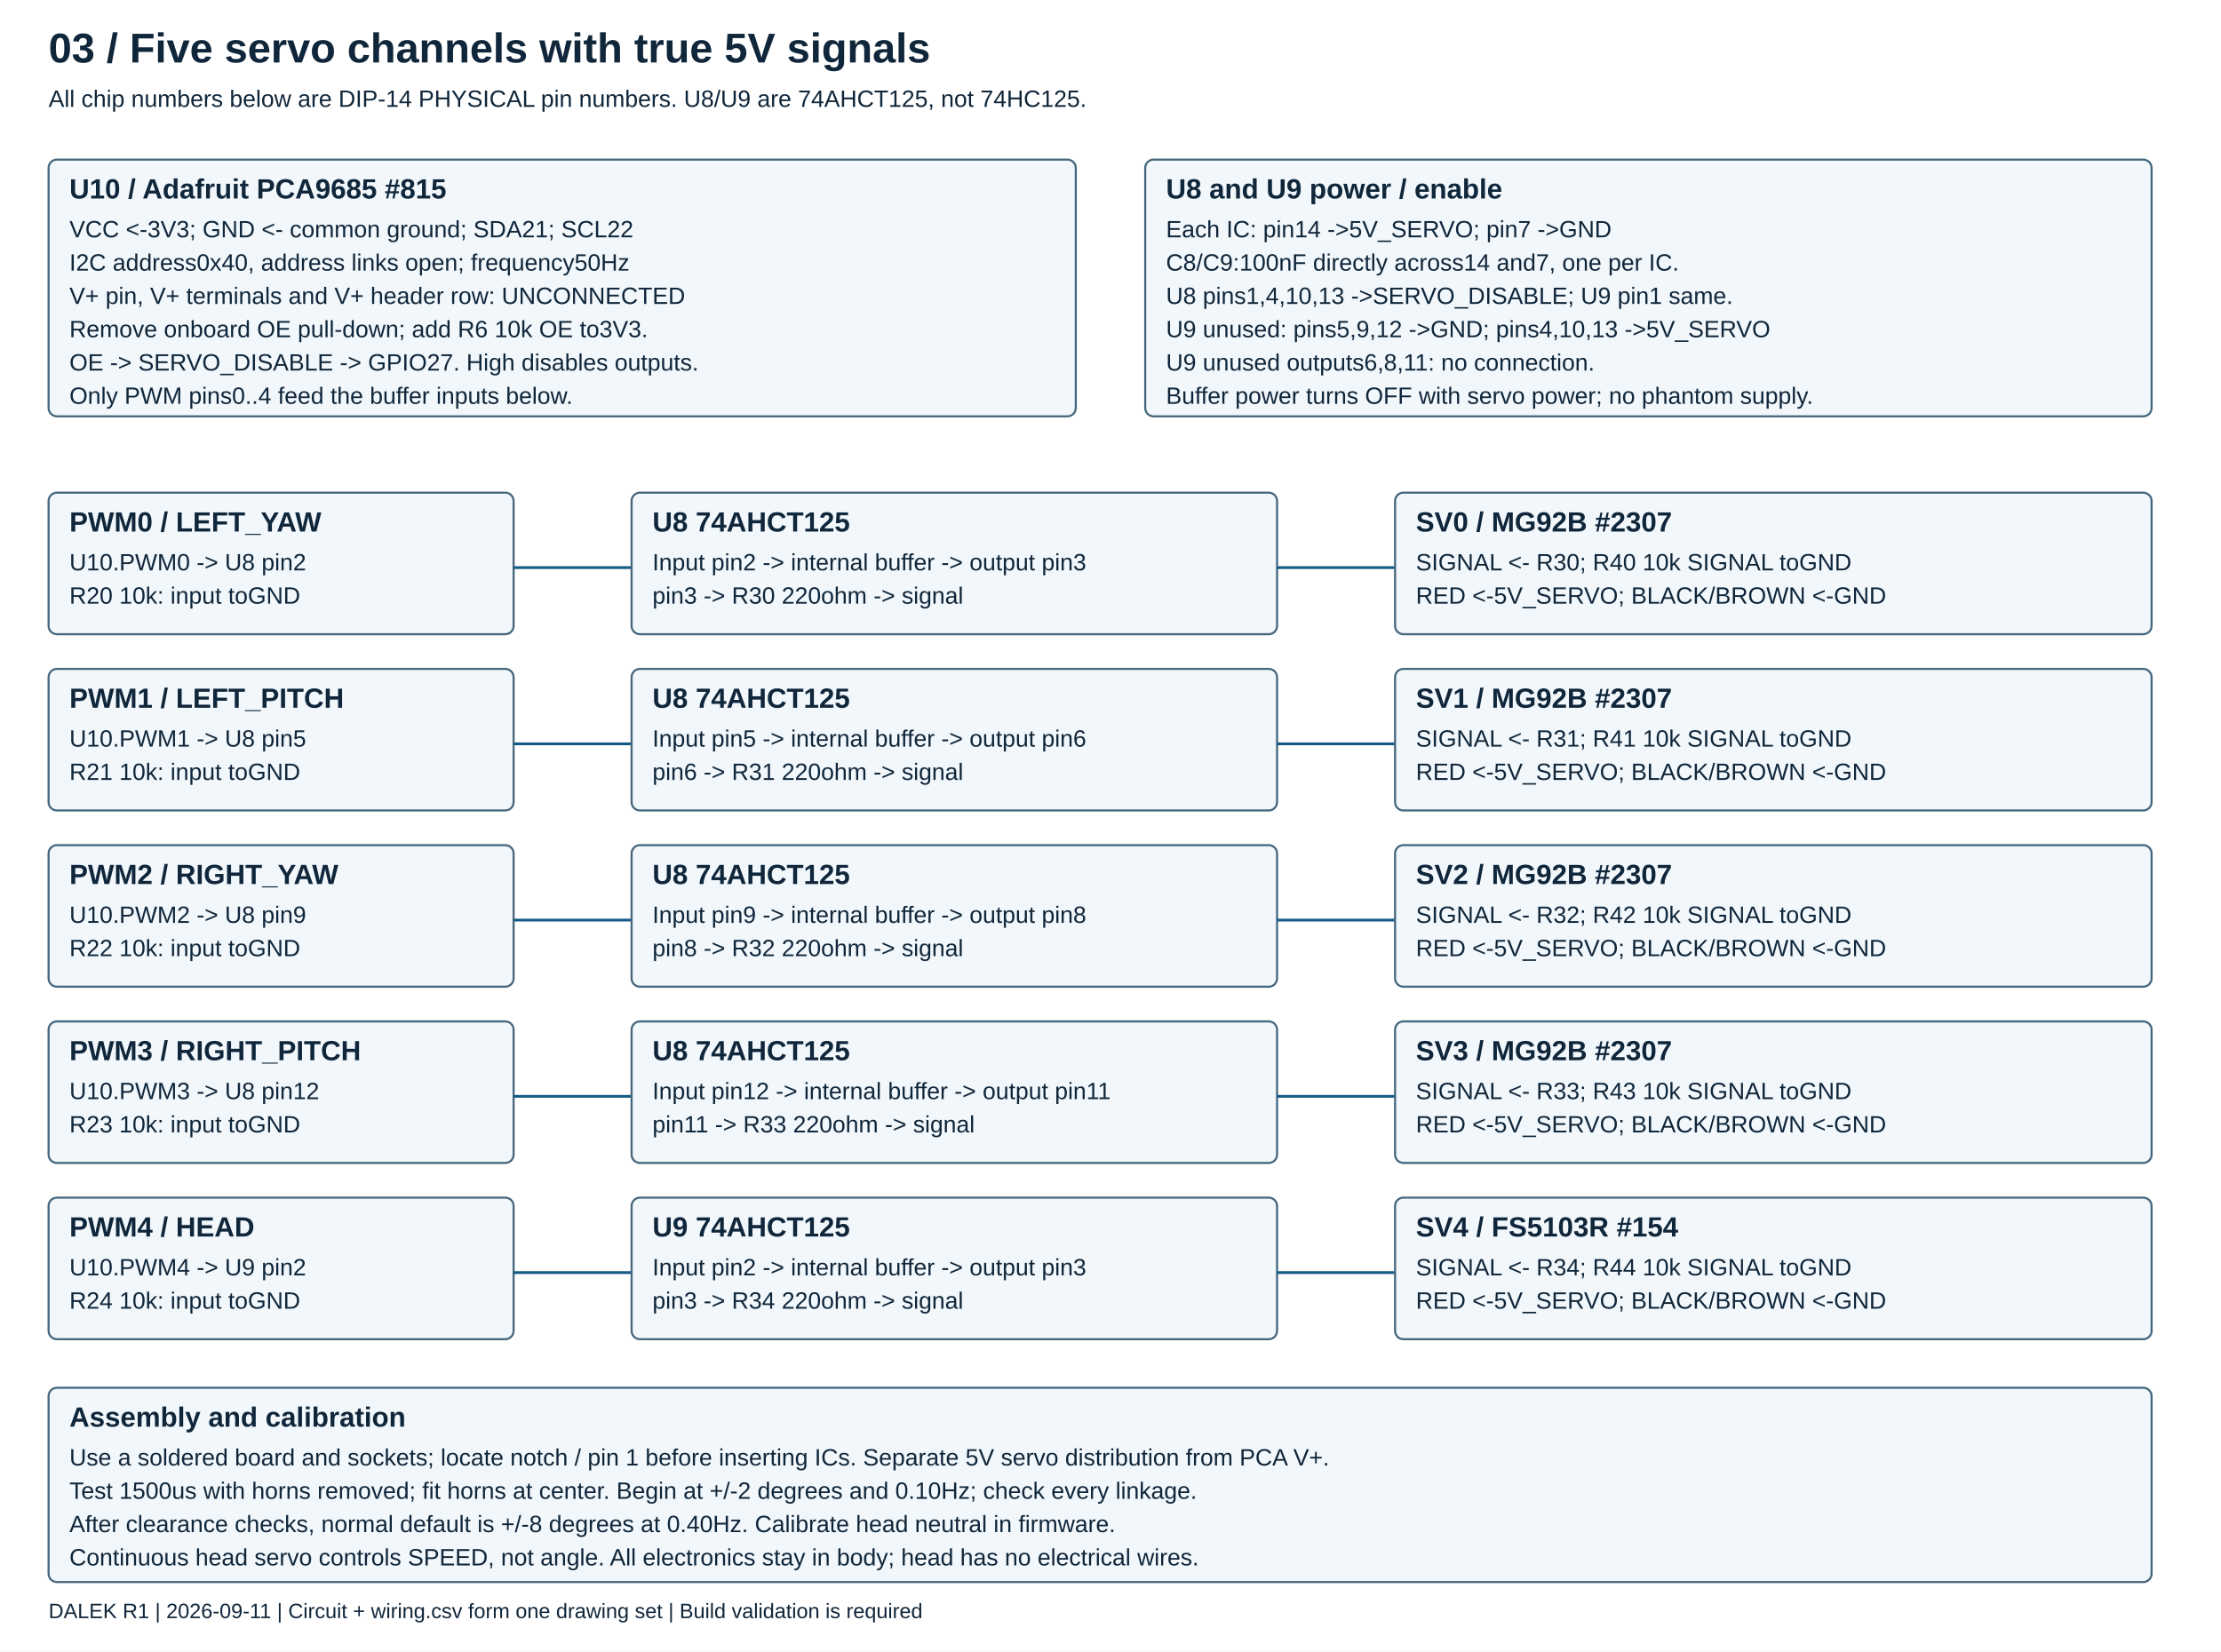
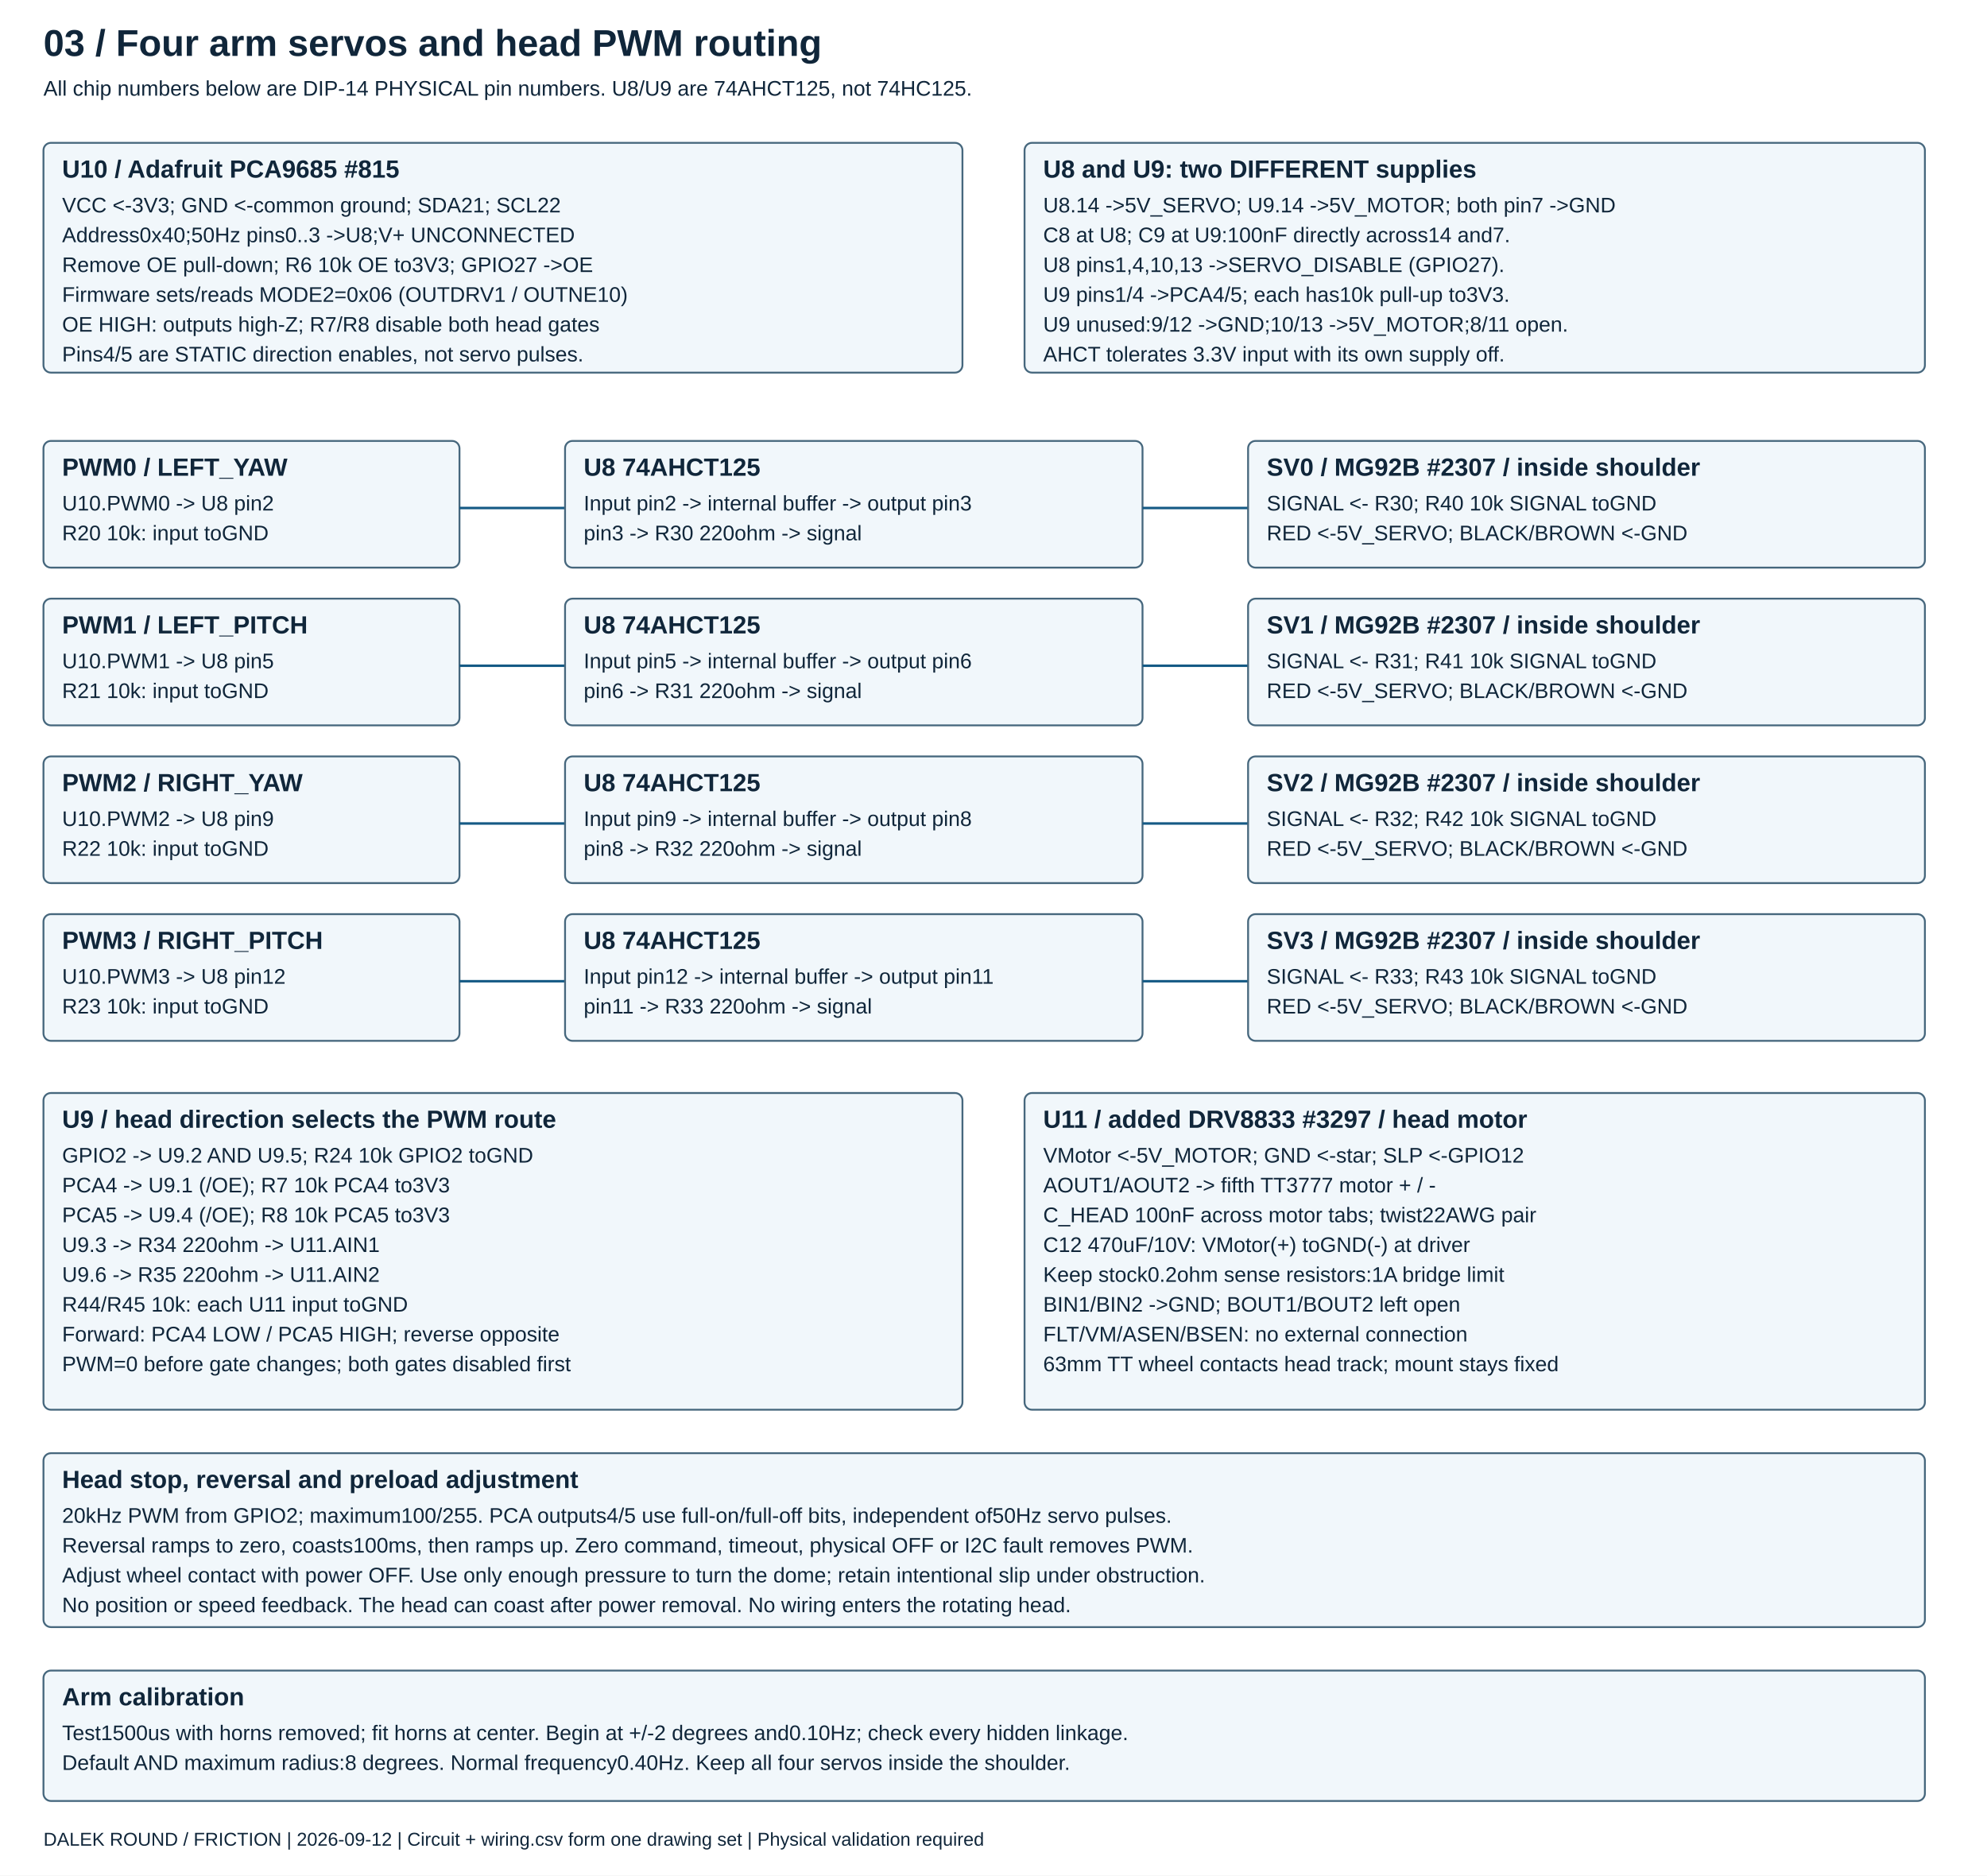
- <svg xmlns="http://www.w3.org/2000/svg" width="1600" height="1190" viewBox="0 0 1600 1190">
+ <svg xmlns="http://www.w3.org/2000/svg" width="1600" height="1510" viewBox="0 0 1600 1510">
  <style>text{font-family:Arial,sans-serif;fill:#10263a} .title{font-size:30px;font-weight:bold} .head{font-size:20px;font-weight:bold} .body{font-size:17px} .small{font-size:15px} .net{font-family:monospace;font-size:16px;fill:#004879} .wire{stroke:#155a85;stroke-width:2;fill:none}</style>
-   <rect width="1600" height="1190" fill="white" />
-   <text x="35" y="45" font-family="Arial, sans-serif" font-size="30" font-weight="bold" fill="#10263a">03 / Five servo channels with true 5V signals</text>
+   <rect width="1600" height="1510" fill="white" />
+   <text x="35" y="45" font-family="Arial, sans-serif" font-size="30" font-weight="bold" fill="#10263a">03 / Four arm servos and head PWM routing</text>
  <text x="35" y="77" font-family="Arial, sans-serif" font-size="17" font-weight="normal" fill="#10263a">All chip numbers below are DIP-14 PHYSICAL pin numbers. U8/U9 are 74AHCT125, not 74HC125.</text>
  <rect x="35" y="115" width="740" height="185" rx="6" fill="#f1f7fb" stroke="#46677d" stroke-width="1.5" />
  <text x="50" y="143" font-family="Arial, sans-serif" font-size="20" font-weight="bold" fill="#10263a">U10 / Adafruit PCA9685 #815</text>
-   <text x="50" y="171" font-family="Arial, sans-serif" font-size="17" font-weight="normal" fill="#10263a">VCC &lt;-3V3; GND &lt;- common ground; SDA21; SCL22</text>
-   <text x="50" y="195" font-family="Arial, sans-serif" font-size="17" font-weight="normal" fill="#10263a">I2C address0x40, address links open; frequency50Hz</text>
-   <text x="50" y="219" font-family="Arial, sans-serif" font-size="17" font-weight="normal" fill="#10263a">V+ pin, V+ terminals and V+ header row: UNCONNECTED</text>
-   <text x="50" y="243" font-family="Arial, sans-serif" font-size="17" font-weight="normal" fill="#10263a">Remove onboard OE pull-down; add R6 10k OE to3V3.</text>
-   <text x="50" y="267" font-family="Arial, sans-serif" font-size="17" font-weight="normal" fill="#10263a">OE -&gt; SERVO_DISABLE -&gt; GPIO27. High disables outputs.</text>
-   <text x="50" y="291" font-family="Arial, sans-serif" font-size="17" font-weight="normal" fill="#10263a">Only PWM pins0..4 feed the buffer inputs below.</text>
+   <text x="50" y="171" font-family="Arial, sans-serif" font-size="17" font-weight="normal" fill="#10263a">VCC &lt;-3V3; GND &lt;-common ground; SDA21; SCL22</text>
+   <text x="50" y="195" font-family="Arial, sans-serif" font-size="17" font-weight="normal" fill="#10263a">Address0x40;50Hz pins0..3 -&gt;U8;V+ UNCONNECTED</text>
+   <text x="50" y="219" font-family="Arial, sans-serif" font-size="17" font-weight="normal" fill="#10263a">Remove OE pull-down; R6 10k OE to3V3; GPIO27 -&gt;OE</text>
+   <text x="50" y="243" font-family="Arial, sans-serif" font-size="17" font-weight="normal" fill="#10263a">Firmware sets/reads MODE2=0x06 (OUTDRV1 / OUTNE10)</text>
+   <text x="50" y="267" font-family="Arial, sans-serif" font-size="17" font-weight="normal" fill="#10263a">OE HIGH: outputs high-Z; R7/R8 disable both head gates</text>
+   <text x="50" y="291" font-family="Arial, sans-serif" font-size="17" font-weight="normal" fill="#10263a">Pins4/5 are STATIC direction enables, not servo pulses.</text>
  <rect x="825" y="115" width="725" height="185" rx="6" fill="#f1f7fb" stroke="#46677d" stroke-width="1.5" />
-   <text x="840" y="143" font-family="Arial, sans-serif" font-size="20" font-weight="bold" fill="#10263a">U8 and U9 power / enable</text>
-   <text x="840" y="171" font-family="Arial, sans-serif" font-size="17" font-weight="normal" fill="#10263a">Each IC: pin14 -&gt;5V_SERVO; pin7 -&gt;GND</text>
-   <text x="840" y="195" font-family="Arial, sans-serif" font-size="17" font-weight="normal" fill="#10263a">C8/C9:100nF directly across14 and7, one per IC.</text>
-   <text x="840" y="219" font-family="Arial, sans-serif" font-size="17" font-weight="normal" fill="#10263a">U8 pins1,4,10,13 -&gt;SERVO_DISABLE; U9 pin1 same.</text>
-   <text x="840" y="243" font-family="Arial, sans-serif" font-size="17" font-weight="normal" fill="#10263a">U9 unused: pins5,9,12 -&gt;GND; pins4,10,13 -&gt;5V_SERVO</text>
-   <text x="840" y="267" font-family="Arial, sans-serif" font-size="17" font-weight="normal" fill="#10263a">U9 unused outputs6,8,11: no connection.</text>
-   <text x="840" y="291" font-family="Arial, sans-serif" font-size="17" font-weight="normal" fill="#10263a">Buffer power turns OFF with servo power; no phantom supply.</text>
+   <text x="840" y="143" font-family="Arial, sans-serif" font-size="20" font-weight="bold" fill="#10263a">U8 and U9: two DIFFERENT supplies</text>
+   <text x="840" y="171" font-family="Arial, sans-serif" font-size="17" font-weight="normal" fill="#10263a">U8.14 -&gt;5V_SERVO; U9.14 -&gt;5V_MOTOR; both pin7 -&gt;GND</text>
+   <text x="840" y="195" font-family="Arial, sans-serif" font-size="17" font-weight="normal" fill="#10263a">C8 at U8; C9 at U9:100nF directly across14 and7.</text>
+   <text x="840" y="219" font-family="Arial, sans-serif" font-size="17" font-weight="normal" fill="#10263a">U8 pins1,4,10,13 -&gt;SERVO_DISABLE (GPIO27).</text>
+   <text x="840" y="243" font-family="Arial, sans-serif" font-size="17" font-weight="normal" fill="#10263a">U9 pins1/4 -&gt;PCA4/5; each has10k pull-up to3V3.</text>
+   <text x="840" y="267" font-family="Arial, sans-serif" font-size="17" font-weight="normal" fill="#10263a">U9 unused:9/12 -&gt;GND;10/13 -&gt;5V_MOTOR;8/11 open.</text>
+   <text x="840" y="291" font-family="Arial, sans-serif" font-size="17" font-weight="normal" fill="#10263a">AHCT tolerates 3.3V input with its own supply off.</text>
  <rect x="35" y="355" width="335" height="102" rx="6" fill="#f1f7fb" stroke="#46677d" stroke-width="1.5" />
  <text x="50" y="383" font-family="Arial, sans-serif" font-size="20" font-weight="bold" fill="#10263a">PWM0 / LEFT_YAW</text>
  <text x="50" y="411" font-family="Arial, sans-serif" font-size="17" font-weight="normal" fill="#10263a">U10.PWM0 -&gt; U8 pin2</text>
  <text x="50" y="435" font-family="Arial, sans-serif" font-size="17" font-weight="normal" fill="#10263a">R20 10k: input toGND</text>
  <path d="M370,409 L455,409" stroke="#155a85" stroke-width="2" fill="none" />
  <rect x="455" y="355" width="465" height="102" rx="6" fill="#f1f7fb" stroke="#46677d" stroke-width="1.5" />
  <text x="470" y="383" font-family="Arial, sans-serif" font-size="20" font-weight="bold" fill="#10263a">U8 74AHCT125</text>
  <text x="470" y="411" font-family="Arial, sans-serif" font-size="17" font-weight="normal" fill="#10263a">Input pin2 -&gt; internal buffer -&gt; output pin3</text>
  <text x="470" y="435" font-family="Arial, sans-serif" font-size="17" font-weight="normal" fill="#10263a">pin3 -&gt; R30 220ohm -&gt; signal</text>
  <path d="M920,409 L1005,409" stroke="#155a85" stroke-width="2" fill="none" />
  <rect x="1005" y="355" width="545" height="102" rx="6" fill="#f1f7fb" stroke="#46677d" stroke-width="1.5" />
-   <text x="1020" y="383" font-family="Arial, sans-serif" font-size="20" font-weight="bold" fill="#10263a">SV0 / MG92B #2307</text>
+   <text x="1020" y="383" font-family="Arial, sans-serif" font-size="20" font-weight="bold" fill="#10263a">SV0 / MG92B #2307 / inside shoulder</text>
  <text x="1020" y="411" font-family="Arial, sans-serif" font-size="17" font-weight="normal" fill="#10263a">SIGNAL &lt;- R30; R40 10k SIGNAL toGND</text>
  <text x="1020" y="435" font-family="Arial, sans-serif" font-size="17" font-weight="normal" fill="#10263a">RED &lt;-5V_SERVO; BLACK/BROWN &lt;-GND</text>
  <rect x="35" y="482" width="335" height="102" rx="6" fill="#f1f7fb" stroke="#46677d" stroke-width="1.5" />
  <text x="50" y="510" font-family="Arial, sans-serif" font-size="20" font-weight="bold" fill="#10263a">PWM1 / LEFT_PITCH</text>
  <text x="50" y="538" font-family="Arial, sans-serif" font-size="17" font-weight="normal" fill="#10263a">U10.PWM1 -&gt; U8 pin5</text>
  <text x="50" y="562" font-family="Arial, sans-serif" font-size="17" font-weight="normal" fill="#10263a">R21 10k: input toGND</text>
  <path d="M370,536 L455,536" stroke="#155a85" stroke-width="2" fill="none" />
  <rect x="455" y="482" width="465" height="102" rx="6" fill="#f1f7fb" stroke="#46677d" stroke-width="1.5" />
  <text x="470" y="510" font-family="Arial, sans-serif" font-size="20" font-weight="bold" fill="#10263a">U8 74AHCT125</text>
  <text x="470" y="538" font-family="Arial, sans-serif" font-size="17" font-weight="normal" fill="#10263a">Input pin5 -&gt; internal buffer -&gt; output pin6</text>
  <text x="470" y="562" font-family="Arial, sans-serif" font-size="17" font-weight="normal" fill="#10263a">pin6 -&gt; R31 220ohm -&gt; signal</text>
  <path d="M920,536 L1005,536" stroke="#155a85" stroke-width="2" fill="none" />
  <rect x="1005" y="482" width="545" height="102" rx="6" fill="#f1f7fb" stroke="#46677d" stroke-width="1.5" />
-   <text x="1020" y="510" font-family="Arial, sans-serif" font-size="20" font-weight="bold" fill="#10263a">SV1 / MG92B #2307</text>
+   <text x="1020" y="510" font-family="Arial, sans-serif" font-size="20" font-weight="bold" fill="#10263a">SV1 / MG92B #2307 / inside shoulder</text>
  <text x="1020" y="538" font-family="Arial, sans-serif" font-size="17" font-weight="normal" fill="#10263a">SIGNAL &lt;- R31; R41 10k SIGNAL toGND</text>
  <text x="1020" y="562" font-family="Arial, sans-serif" font-size="17" font-weight="normal" fill="#10263a">RED &lt;-5V_SERVO; BLACK/BROWN &lt;-GND</text>
  <rect x="35" y="609" width="335" height="102" rx="6" fill="#f1f7fb" stroke="#46677d" stroke-width="1.5" />
  <text x="50" y="637" font-family="Arial, sans-serif" font-size="20" font-weight="bold" fill="#10263a">PWM2 / RIGHT_YAW</text>
  <text x="50" y="665" font-family="Arial, sans-serif" font-size="17" font-weight="normal" fill="#10263a">U10.PWM2 -&gt; U8 pin9</text>
  <text x="50" y="689" font-family="Arial, sans-serif" font-size="17" font-weight="normal" fill="#10263a">R22 10k: input toGND</text>
  <path d="M370,663 L455,663" stroke="#155a85" stroke-width="2" fill="none" />
  <rect x="455" y="609" width="465" height="102" rx="6" fill="#f1f7fb" stroke="#46677d" stroke-width="1.5" />
  <text x="470" y="637" font-family="Arial, sans-serif" font-size="20" font-weight="bold" fill="#10263a">U8 74AHCT125</text>
  <text x="470" y="665" font-family="Arial, sans-serif" font-size="17" font-weight="normal" fill="#10263a">Input pin9 -&gt; internal buffer -&gt; output pin8</text>
  <text x="470" y="689" font-family="Arial, sans-serif" font-size="17" font-weight="normal" fill="#10263a">pin8 -&gt; R32 220ohm -&gt; signal</text>
  <path d="M920,663 L1005,663" stroke="#155a85" stroke-width="2" fill="none" />
  <rect x="1005" y="609" width="545" height="102" rx="6" fill="#f1f7fb" stroke="#46677d" stroke-width="1.5" />
-   <text x="1020" y="637" font-family="Arial, sans-serif" font-size="20" font-weight="bold" fill="#10263a">SV2 / MG92B #2307</text>
+   <text x="1020" y="637" font-family="Arial, sans-serif" font-size="20" font-weight="bold" fill="#10263a">SV2 / MG92B #2307 / inside shoulder</text>
  <text x="1020" y="665" font-family="Arial, sans-serif" font-size="17" font-weight="normal" fill="#10263a">SIGNAL &lt;- R32; R42 10k SIGNAL toGND</text>
  <text x="1020" y="689" font-family="Arial, sans-serif" font-size="17" font-weight="normal" fill="#10263a">RED &lt;-5V_SERVO; BLACK/BROWN &lt;-GND</text>
  <rect x="35" y="736" width="335" height="102" rx="6" fill="#f1f7fb" stroke="#46677d" stroke-width="1.5" />
  <text x="50" y="764" font-family="Arial, sans-serif" font-size="20" font-weight="bold" fill="#10263a">PWM3 / RIGHT_PITCH</text>
  <text x="50" y="792" font-family="Arial, sans-serif" font-size="17" font-weight="normal" fill="#10263a">U10.PWM3 -&gt; U8 pin12</text>
  <text x="50" y="816" font-family="Arial, sans-serif" font-size="17" font-weight="normal" fill="#10263a">R23 10k: input toGND</text>
  <path d="M370,790 L455,790" stroke="#155a85" stroke-width="2" fill="none" />
  <rect x="455" y="736" width="465" height="102" rx="6" fill="#f1f7fb" stroke="#46677d" stroke-width="1.5" />
  <text x="470" y="764" font-family="Arial, sans-serif" font-size="20" font-weight="bold" fill="#10263a">U8 74AHCT125</text>
  <text x="470" y="792" font-family="Arial, sans-serif" font-size="17" font-weight="normal" fill="#10263a">Input pin12 -&gt; internal buffer -&gt; output pin11</text>
  <text x="470" y="816" font-family="Arial, sans-serif" font-size="17" font-weight="normal" fill="#10263a">pin11 -&gt; R33 220ohm -&gt; signal</text>
  <path d="M920,790 L1005,790" stroke="#155a85" stroke-width="2" fill="none" />
  <rect x="1005" y="736" width="545" height="102" rx="6" fill="#f1f7fb" stroke="#46677d" stroke-width="1.5" />
-   <text x="1020" y="764" font-family="Arial, sans-serif" font-size="20" font-weight="bold" fill="#10263a">SV3 / MG92B #2307</text>
+   <text x="1020" y="764" font-family="Arial, sans-serif" font-size="20" font-weight="bold" fill="#10263a">SV3 / MG92B #2307 / inside shoulder</text>
  <text x="1020" y="792" font-family="Arial, sans-serif" font-size="17" font-weight="normal" fill="#10263a">SIGNAL &lt;- R33; R43 10k SIGNAL toGND</text>
  <text x="1020" y="816" font-family="Arial, sans-serif" font-size="17" font-weight="normal" fill="#10263a">RED &lt;-5V_SERVO; BLACK/BROWN &lt;-GND</text>
-   <rect x="35" y="863" width="335" height="102" rx="6" fill="#f1f7fb" stroke="#46677d" stroke-width="1.5" />
-   <text x="50" y="891" font-family="Arial, sans-serif" font-size="20" font-weight="bold" fill="#10263a">PWM4 / HEAD</text>
-   <text x="50" y="919" font-family="Arial, sans-serif" font-size="17" font-weight="normal" fill="#10263a">U10.PWM4 -&gt; U9 pin2</text>
-   <text x="50" y="943" font-family="Arial, sans-serif" font-size="17" font-weight="normal" fill="#10263a">R24 10k: input toGND</text>
-   <path d="M370,917 L455,917" stroke="#155a85" stroke-width="2" fill="none" />
-   <rect x="455" y="863" width="465" height="102" rx="6" fill="#f1f7fb" stroke="#46677d" stroke-width="1.5" />
-   <text x="470" y="891" font-family="Arial, sans-serif" font-size="20" font-weight="bold" fill="#10263a">U9 74AHCT125</text>
-   <text x="470" y="919" font-family="Arial, sans-serif" font-size="17" font-weight="normal" fill="#10263a">Input pin2 -&gt; internal buffer -&gt; output pin3</text>
-   <text x="470" y="943" font-family="Arial, sans-serif" font-size="17" font-weight="normal" fill="#10263a">pin3 -&gt; R34 220ohm -&gt; signal</text>
-   <path d="M920,917 L1005,917" stroke="#155a85" stroke-width="2" fill="none" />
-   <rect x="1005" y="863" width="545" height="102" rx="6" fill="#f1f7fb" stroke="#46677d" stroke-width="1.5" />
-   <text x="1020" y="891" font-family="Arial, sans-serif" font-size="20" font-weight="bold" fill="#10263a">SV4 / FS5103R #154</text>
-   <text x="1020" y="919" font-family="Arial, sans-serif" font-size="17" font-weight="normal" fill="#10263a">SIGNAL &lt;- R34; R44 10k SIGNAL toGND</text>
-   <text x="1020" y="943" font-family="Arial, sans-serif" font-size="17" font-weight="normal" fill="#10263a">RED &lt;-5V_SERVO; BLACK/BROWN &lt;-GND</text>
-   <rect x="35" y="1000" width="1515" height="140" rx="6" fill="#f1f7fb" stroke="#46677d" stroke-width="1.5" />
-   <text x="50" y="1028" font-family="Arial, sans-serif" font-size="20" font-weight="bold" fill="#10263a">Assembly and calibration</text>
-   <text x="50" y="1056" font-family="Arial, sans-serif" font-size="17" font-weight="normal" fill="#10263a">Use a soldered board and sockets; locate notch / pin 1 before inserting ICs. Separate 5V servo distribution from PCA V+.</text>
-   <text x="50" y="1080" font-family="Arial, sans-serif" font-size="17" font-weight="normal" fill="#10263a">Test 1500us with horns removed; fit horns at center. Begin at +/-2 degrees and 0.10Hz; check every linkage.</text>
-   <text x="50" y="1104" font-family="Arial, sans-serif" font-size="17" font-weight="normal" fill="#10263a">After clearance checks, normal default is +/-8 degrees at 0.40Hz. Calibrate head neutral in firmware.</text>
-   <text x="50" y="1128" font-family="Arial, sans-serif" font-size="17" font-weight="normal" fill="#10263a">Continuous head servo controls SPEED, not angle. All electronics stay in body; head has no electrical wires.</text>
-   <text x="35" y="1166" font-family="Arial, sans-serif" font-size="15" font-weight="normal" fill="#10263a">DALEK R1 | 2026-09-11 | Circuit + wiring.csv form one drawing set | Build validation is required</text>
+   <rect x="35" y="880" width="740" height="255" rx="6" fill="#f1f7fb" stroke="#46677d" stroke-width="1.5" />
+   <text x="50" y="908" font-family="Arial, sans-serif" font-size="20" font-weight="bold" fill="#10263a">U9 / head direction selects the PWM route</text>
+   <text x="50" y="936" font-family="Arial, sans-serif" font-size="17" font-weight="normal" fill="#10263a">GPIO2 -&gt; U9.2 AND U9.5; R24 10k GPIO2 toGND</text>
+   <text x="50" y="960" font-family="Arial, sans-serif" font-size="17" font-weight="normal" fill="#10263a">PCA4 -&gt; U9.1 (/OE); R7 10k PCA4 to3V3</text>
+   <text x="50" y="984" font-family="Arial, sans-serif" font-size="17" font-weight="normal" fill="#10263a">PCA5 -&gt; U9.4 (/OE); R8 10k PCA5 to3V3</text>
+   <text x="50" y="1008" font-family="Arial, sans-serif" font-size="17" font-weight="normal" fill="#10263a">U9.3 -&gt; R34 220ohm -&gt; U11.AIN1</text>
+   <text x="50" y="1032" font-family="Arial, sans-serif" font-size="17" font-weight="normal" fill="#10263a">U9.6 -&gt; R35 220ohm -&gt; U11.AIN2</text>
+   <text x="50" y="1056" font-family="Arial, sans-serif" font-size="17" font-weight="normal" fill="#10263a">R44/R45 10k: each U11 input toGND</text>
+   <text x="50" y="1080" font-family="Arial, sans-serif" font-size="17" font-weight="normal" fill="#10263a">Forward: PCA4 LOW / PCA5 HIGH; reverse opposite</text>
+   <text x="50" y="1104" font-family="Arial, sans-serif" font-size="17" font-weight="normal" fill="#10263a">PWM=0 before gate changes; both gates disabled first</text>
+   <rect x="825" y="880" width="725" height="255" rx="6" fill="#f1f7fb" stroke="#46677d" stroke-width="1.5" />
+   <text x="840" y="908" font-family="Arial, sans-serif" font-size="20" font-weight="bold" fill="#10263a">U11 / added DRV8833 #3297 / head motor</text>
+   <text x="840" y="936" font-family="Arial, sans-serif" font-size="17" font-weight="normal" fill="#10263a">VMotor &lt;-5V_MOTOR; GND &lt;-star; SLP &lt;-GPIO12</text>
+   <text x="840" y="960" font-family="Arial, sans-serif" font-size="17" font-weight="normal" fill="#10263a">AOUT1/AOUT2 -&gt; fifth TT3777 motor + / -</text>
+   <text x="840" y="984" font-family="Arial, sans-serif" font-size="17" font-weight="normal" fill="#10263a">C_HEAD 100nF across motor tabs; twist22AWG pair</text>
+   <text x="840" y="1008" font-family="Arial, sans-serif" font-size="17" font-weight="normal" fill="#10263a">C12 470uF/10V: VMotor(+) toGND(-) at driver</text>
+   <text x="840" y="1032" font-family="Arial, sans-serif" font-size="17" font-weight="normal" fill="#10263a">Keep stock0.2ohm sense resistors:1A bridge limit</text>
+   <text x="840" y="1056" font-family="Arial, sans-serif" font-size="17" font-weight="normal" fill="#10263a">BIN1/BIN2 -&gt;GND; BOUT1/BOUT2 left open</text>
+   <text x="840" y="1080" font-family="Arial, sans-serif" font-size="17" font-weight="normal" fill="#10263a">FLT/VM/ASEN/BSEN: no external connection</text>
+   <text x="840" y="1104" font-family="Arial, sans-serif" font-size="17" font-weight="normal" fill="#10263a">63mm TT wheel contacts head track; mount stays fixed</text>
+   <rect x="35" y="1170" width="1515" height="140" rx="6" fill="#f1f7fb" stroke="#46677d" stroke-width="1.5" />
+   <text x="50" y="1198" font-family="Arial, sans-serif" font-size="20" font-weight="bold" fill="#10263a">Head stop, reversal and preload adjustment</text>
+   <text x="50" y="1226" font-family="Arial, sans-serif" font-size="17" font-weight="normal" fill="#10263a">20kHz PWM from GPIO2; maximum100/255. PCA outputs4/5 use full-on/full-off bits, independent of50Hz servo pulses.</text>
+   <text x="50" y="1250" font-family="Arial, sans-serif" font-size="17" font-weight="normal" fill="#10263a">Reversal ramps to zero, coasts100ms, then ramps up. Zero command, timeout, physical OFF or I2C fault removes PWM.</text>
+   <text x="50" y="1274" font-family="Arial, sans-serif" font-size="17" font-weight="normal" fill="#10263a">Adjust wheel contact with power OFF. Use only enough pressure to turn the dome; retain intentional slip under obstruction.</text>
+   <text x="50" y="1298" font-family="Arial, sans-serif" font-size="17" font-weight="normal" fill="#10263a">No position or speed feedback. The head can coast after power removal. No wiring enters the rotating head.</text>
+   <rect x="35" y="1345" width="1515" height="105" rx="6" fill="#f1f7fb" stroke="#46677d" stroke-width="1.5" />
+   <text x="50" y="1373" font-family="Arial, sans-serif" font-size="20" font-weight="bold" fill="#10263a">Arm calibration</text>
+   <text x="50" y="1401" font-family="Arial, sans-serif" font-size="17" font-weight="normal" fill="#10263a">Test1500us with horns removed; fit horns at center. Begin at +/-2 degrees and0.10Hz; check every hidden linkage.</text>
+   <text x="50" y="1425" font-family="Arial, sans-serif" font-size="17" font-weight="normal" fill="#10263a">Default AND maximum radius:8 degrees. Normal frequency0.40Hz. Keep all four servos inside the shoulder.</text>
+   <text x="35" y="1486" font-family="Arial, sans-serif" font-size="15" font-weight="normal" fill="#10263a">DALEK ROUND / FRICTION | 2026-09-12 | Circuit + wiring.csv form one drawing set | Physical validation required</text>
</svg>
